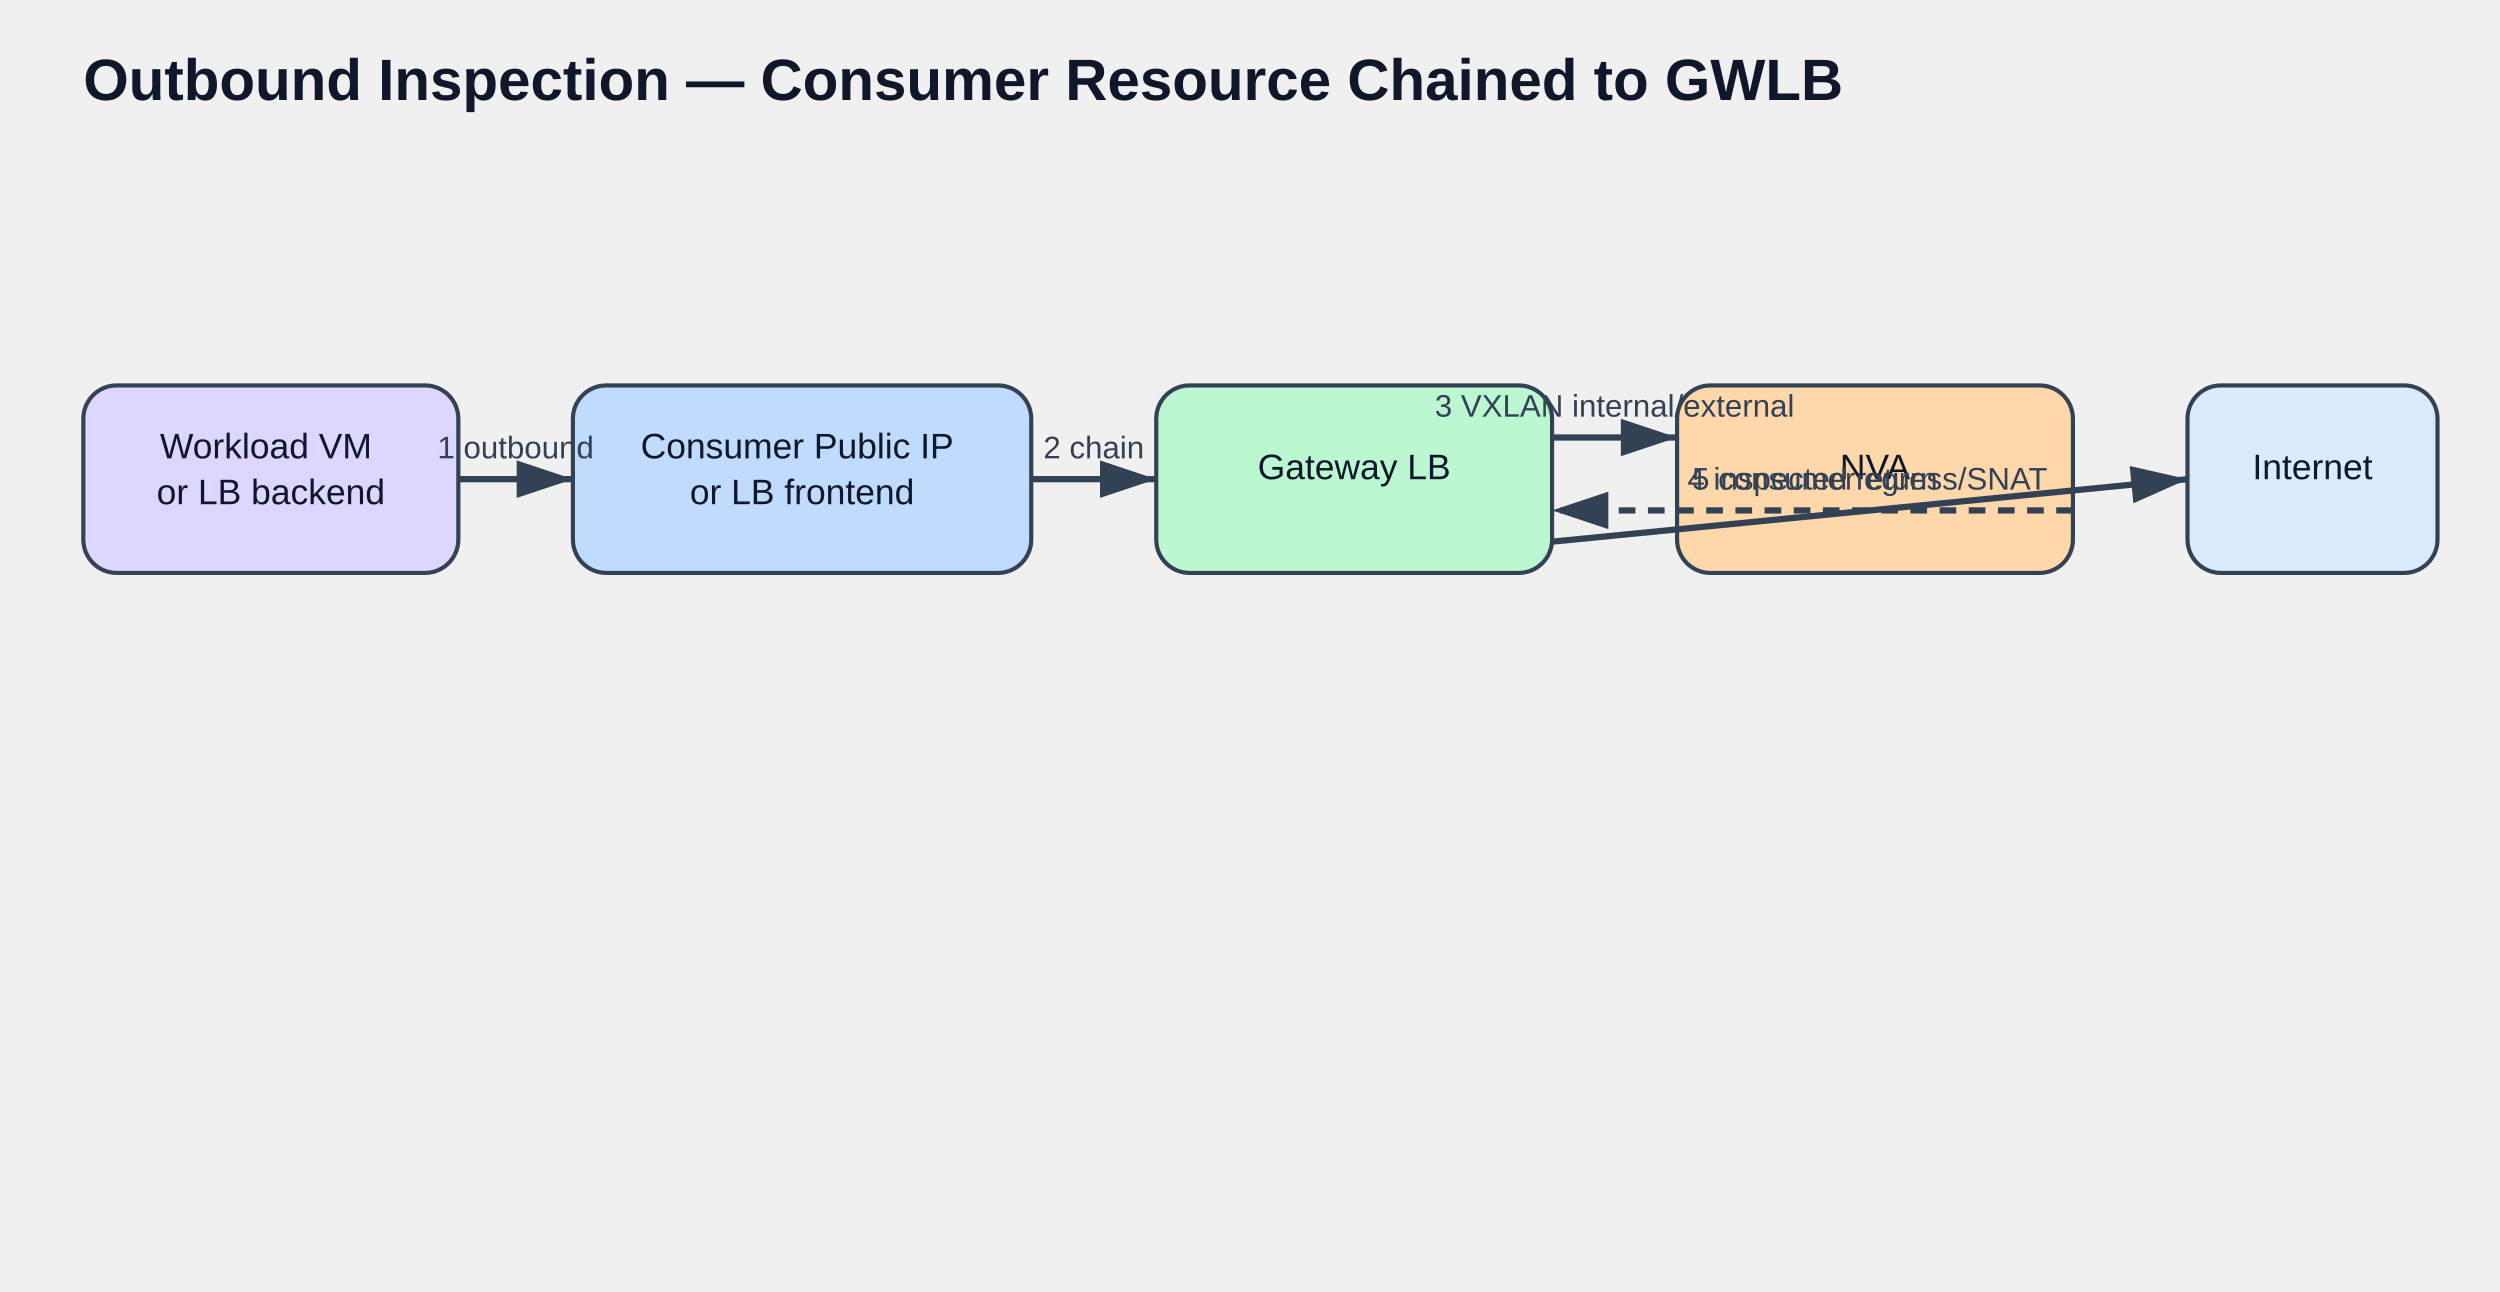
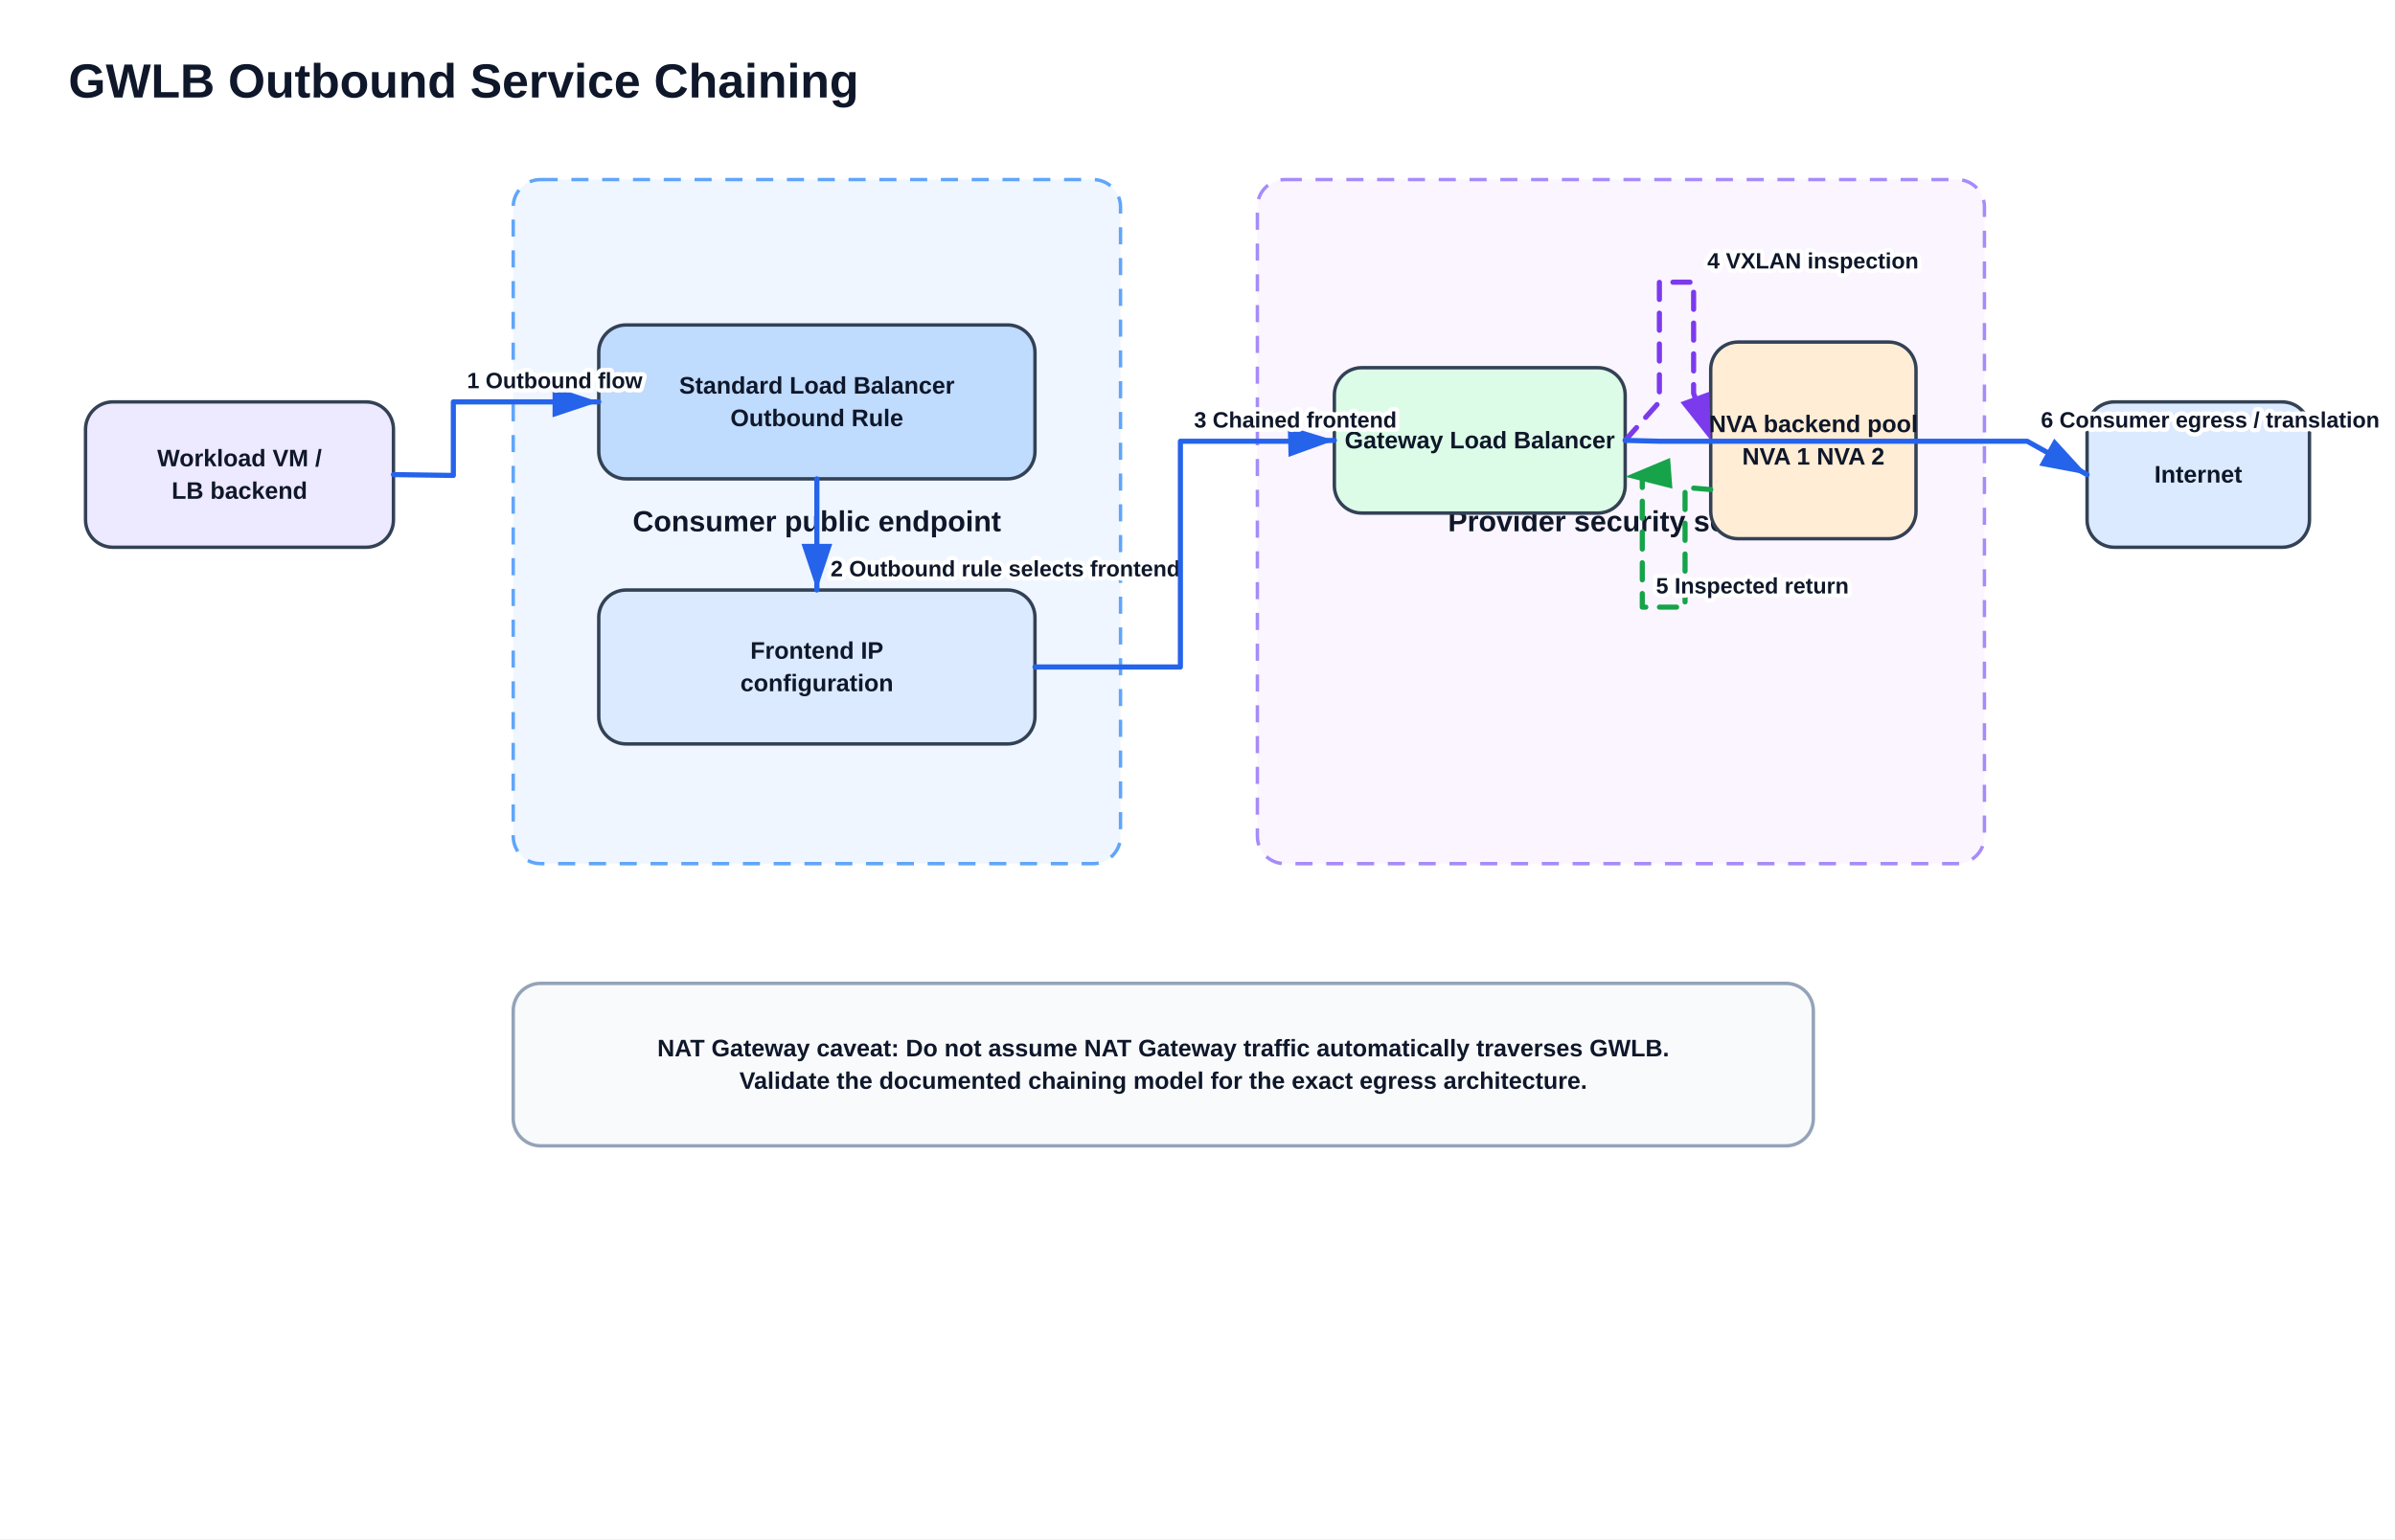
- <svg xmlns="http://www.w3.org/2000/svg" width="1200" height="620" viewBox="0 0 1200 620">
+ <svg xmlns="http://www.w3.org/2000/svg" width="1400" height="900" viewBox="0 0 1400 900">
  <defs>
-     <marker id="arrow" markerWidth="10" markerHeight="10" refX="9" refY="3" orient="auto">
-       <path d="M0,0 L0,6 L9,3 z" fill="#334155" />
+     <marker id="arrowBlue" markerWidth="10" markerHeight="10" refX="9" refY="3" orient="auto">
+       <path d="M0 0 L0 6 L9 3 z" fill="#2563eb" />
    </marker>
+     <marker id="arrowPurple" markerWidth="10" markerHeight="10" refX="9" refY="3" orient="auto">
+       <path d="M0 0 L0 6 L9 3 z" fill="#7c3aed" />
+     </marker>
+     <marker id="arrowGreen" markerWidth="10" markerHeight="10" refX="9" refY="3" orient="auto">
+       <path d="M0 0 L0 6 L9 3 z" fill="#16a34a" />
+     </marker>
+     <style>text{font-family:Arial,Helvetica,sans-serif;fill:#0f172a}.edgeLabel{font-size:13px;font-weight:700;paint-order:stroke;stroke:#fff;stroke-width:5px;stroke-linejoin:round}</style>
  </defs>
-   <text x="40" y="48" font-family="Arial" font-size="28" font-weight="700" fill="#0f172a">Outbound Inspection — Consumer Resource Chained to GWLB</text>
-   <rect x="40" y="185" width="180" height="90" rx="16" fill="#ddd6fe" stroke="#334155" stroke-width="2" />
-   <text x="130.0" y="230.0" text-anchor="middle" font-family="Arial" font-size="17" fill="#0f172a">
-     <tspan x="130.0" dy="-10">Workload VM</tspan>
-     <tspan x="130.0" dy="22">or LB backend</tspan>
-   </text>
-   <rect x="275" y="185" width="220" height="90" rx="16" fill="#bfdbfe" stroke="#334155" stroke-width="2" />
-   <text x="385.0" y="230.0" text-anchor="middle" font-family="Arial" font-size="17" fill="#0f172a">
-     <tspan x="385.0" dy="-10">Consumer Public IP</tspan>
-     <tspan x="385.0" dy="22">or LB frontend</tspan>
-   </text>
-   <rect x="555" y="185" width="190" height="90" rx="16" fill="#bbf7d0" stroke="#334155" stroke-width="2" />
-   <text x="650.0" y="230.0" text-anchor="middle" font-family="Arial" font-size="17" fill="#0f172a">Gateway LB</text>
-   <rect x="805" y="185" width="190" height="90" rx="16" fill="#fed7aa" stroke="#334155" stroke-width="2" />
-   <text x="900.0" y="230.0" text-anchor="middle" font-family="Arial" font-size="17" fill="#0f172a">NVA</text>
-   <rect x="1050" y="185" width="120" height="90" rx="16" fill="#dbeafe" stroke="#334155" stroke-width="2" />
-   <text x="1110.0" y="230.0" text-anchor="middle" font-family="Arial" font-size="17" fill="#0f172a">Internet</text>
-   <line x1="220" y1="230" x2="275" y2="230" stroke="#334155" stroke-width="3" marker-end="url(#arrow)" />
-   <text x="247.5" y="220.0" text-anchor="middle" font-family="Arial" font-size="15" fill="#334155">1 outbound</text>
-   <line x1="495" y1="230" x2="555" y2="230" stroke="#334155" stroke-width="3" marker-end="url(#arrow)" />
-   <text x="525.0" y="220.0" text-anchor="middle" font-family="Arial" font-size="15" fill="#334155">2 chain</text>
-   <line x1="745" y1="210" x2="805" y2="210" stroke="#334155" stroke-width="3" marker-end="url(#arrow)" />
-   <text x="775.0" y="200.0" text-anchor="middle" font-family="Arial" font-size="15" fill="#334155">3 VXLAN internal/external</text>
-   <line x1="995" y1="245" x2="745" y2="245" stroke="#334155" stroke-width="3" marker-end="url(#arrow)" stroke-dasharray="8 6" />
-   <text x="870.0" y="235.0" text-anchor="middle" font-family="Arial" font-size="15" fill="#334155">4 inspected return</text>
-   <line x1="745" y1="260" x2="1050" y2="230" stroke="#334155" stroke-width="3" marker-end="url(#arrow)" />
-   <text x="897.5" y="235.0" text-anchor="middle" font-family="Arial" font-size="15" fill="#334155">5 consumer egress/SNAT</text>
+   <rect width="1400" height="900" fill="white" />
+   <text x="40.0" y="57.0" style="font-size:28px;font-weight:700">GWLB Outbound Service Chaining</text>
+   <rect x="50" y="235" width="180" height="85" rx="16" fill="#ede9fe" stroke="#334155" stroke-width="2" />
+   <text x="140" y="272.667" text-anchor="middle" style="font-size:14px;font-weight:600">Workload VM /</text>
+   <text x="140" y="291.667" text-anchor="middle" style="font-size:14px;font-weight:600">LB backend</text>
+   <rect x="300" y="105" width="355" height="400" rx="16" fill="#eff6ff" stroke="#60a5fa" stroke-width="2" stroke-dasharray="10 8" />
+   <text x="477.5" y="310.667" text-anchor="middle" style="font-size:17px;font-weight:700">Consumer public endpoint</text>
+   <rect x="350" y="190" width="255" height="90" rx="16" fill="#bfdbfe" stroke="#334155" stroke-width="2" />
+   <text x="477.5" y="230.167" text-anchor="middle" style="font-size:14px;font-weight:600">Standard Load Balancer</text>
+   <text x="477.5" y="249.167" text-anchor="middle" style="font-size:14px;font-weight:600">Outbound Rule</text>
+   <rect x="350" y="345" width="255" height="90" rx="16" fill="#dbeafe" stroke="#334155" stroke-width="2" />
+   <text x="477.5" y="385.167" text-anchor="middle" style="font-size:14px;font-weight:600">Frontend IP</text>
+   <text x="477.5" y="404.167" text-anchor="middle" style="font-size:14px;font-weight:600">configuration</text>
+   <rect x="735" y="105" width="425" height="400" rx="16" fill="#faf5ff" stroke="#a78bfa" stroke-width="2" stroke-dasharray="10 8" />
+   <text x="947.5" y="310.667" text-anchor="middle" style="font-size:17px;font-weight:700">Provider security service</text>
+   <rect x="780" y="215" width="170" height="85" rx="16" fill="#dcfce7" stroke="#334155" stroke-width="2" />
+   <text x="865" y="262.167" text-anchor="middle" style="font-size:14px;font-weight:600">Gateway Load Balancer</text>
+   <rect x="1000" y="200" width="120" height="115" rx="16" fill="#ffedd5" stroke="#334155" stroke-width="2" />
+   <text x="1060" y="252.667" text-anchor="middle" style="font-size:14px;font-weight:600">NVA backend pool</text>
+   <text x="1060" y="271.667" text-anchor="middle" style="font-size:14px;font-weight:600">NVA 1     NVA 2</text>
+   <rect x="1220" y="235" width="130" height="85" rx="16" fill="#dbeafe" stroke="#334155" stroke-width="2" />
+   <text x="1285" y="282.167" text-anchor="middle" style="font-size:14px;font-weight:600">Internet</text>
+   <rect x="300" y="575" width="760" height="95" rx="16" fill="#f8fafc" stroke="#94a3b8" stroke-width="2" />
+   <text x="680" y="617.667" text-anchor="middle" style="font-size:14px;font-weight:600">NAT Gateway caveat: Do not assume NAT Gateway traffic automatically traverses GWLB.</text>
+   <text x="680" y="636.667" text-anchor="middle" style="font-size:14px;font-weight:600">Validate the documented chaining model for the exact egress architecture.</text>
+   <path d="M 230,277.5 L 265,278 L 265,235 L 330,235 L 350,235" fill="none" stroke="#2563eb" stroke-width="3" stroke-linejoin="round" stroke-linecap="round" marker-end="url(#arrowBlue)" />
+   <text x="273" y="227" class="edgeLabel" fill="#2563eb">1  Outbound flow</text>
+   <path d="M 477.5,280 L 477.5,345" fill="none" stroke="#2563eb" stroke-width="3" stroke-linejoin="round" stroke-linecap="round" marker-end="url(#arrowBlue)" />
+   <text x="485.5" y="337" class="edgeLabel" fill="#2563eb">2  Outbound rule selects frontend</text>
+   <path d="M 605,390 L 635,390 L 690,390 L 690,258 L 760,258 L 780,257.5" fill="none" stroke="#2563eb" stroke-width="3" stroke-linejoin="round" stroke-linecap="round" marker-end="url(#arrowBlue)" />
+   <text x="698" y="250" class="edgeLabel" fill="#2563eb">3  Chained frontend</text>
+   <path d="M 950,257.5 L 970,235 L 970,165 L 990,165 L 990,230 L 1000,257.5" fill="none" stroke="#7c3aed" stroke-width="3" stroke-linejoin="round" stroke-linecap="round" stroke-dasharray="10 8" marker-end="url(#arrowPurple)" />
+   <text x="998" y="157" class="edgeLabel" fill="#7c3aed">4  VXLAN inspection</text>
+   <path d="M 1000,286.25 L 985,285 L 985,355 L 960,355 L 960,278 L 950,278.75" fill="none" stroke="#16a34a" stroke-width="3" stroke-linejoin="round" stroke-linecap="round" stroke-dasharray="10 8" marker-end="url(#arrowGreen)" />
+   <text x="968" y="347" class="edgeLabel" fill="#16a34a">5  Inspected return</text>
+   <path d="M 950,257.5 L 970,258 L 1185,258 L 1220,277.5" fill="none" stroke="#2563eb" stroke-width="3" stroke-linejoin="round" stroke-linecap="round" marker-end="url(#arrowBlue)" />
+   <text x="1193" y="250" class="edgeLabel" fill="#2563eb">6  Consumer egress / translation</text>
</svg>
